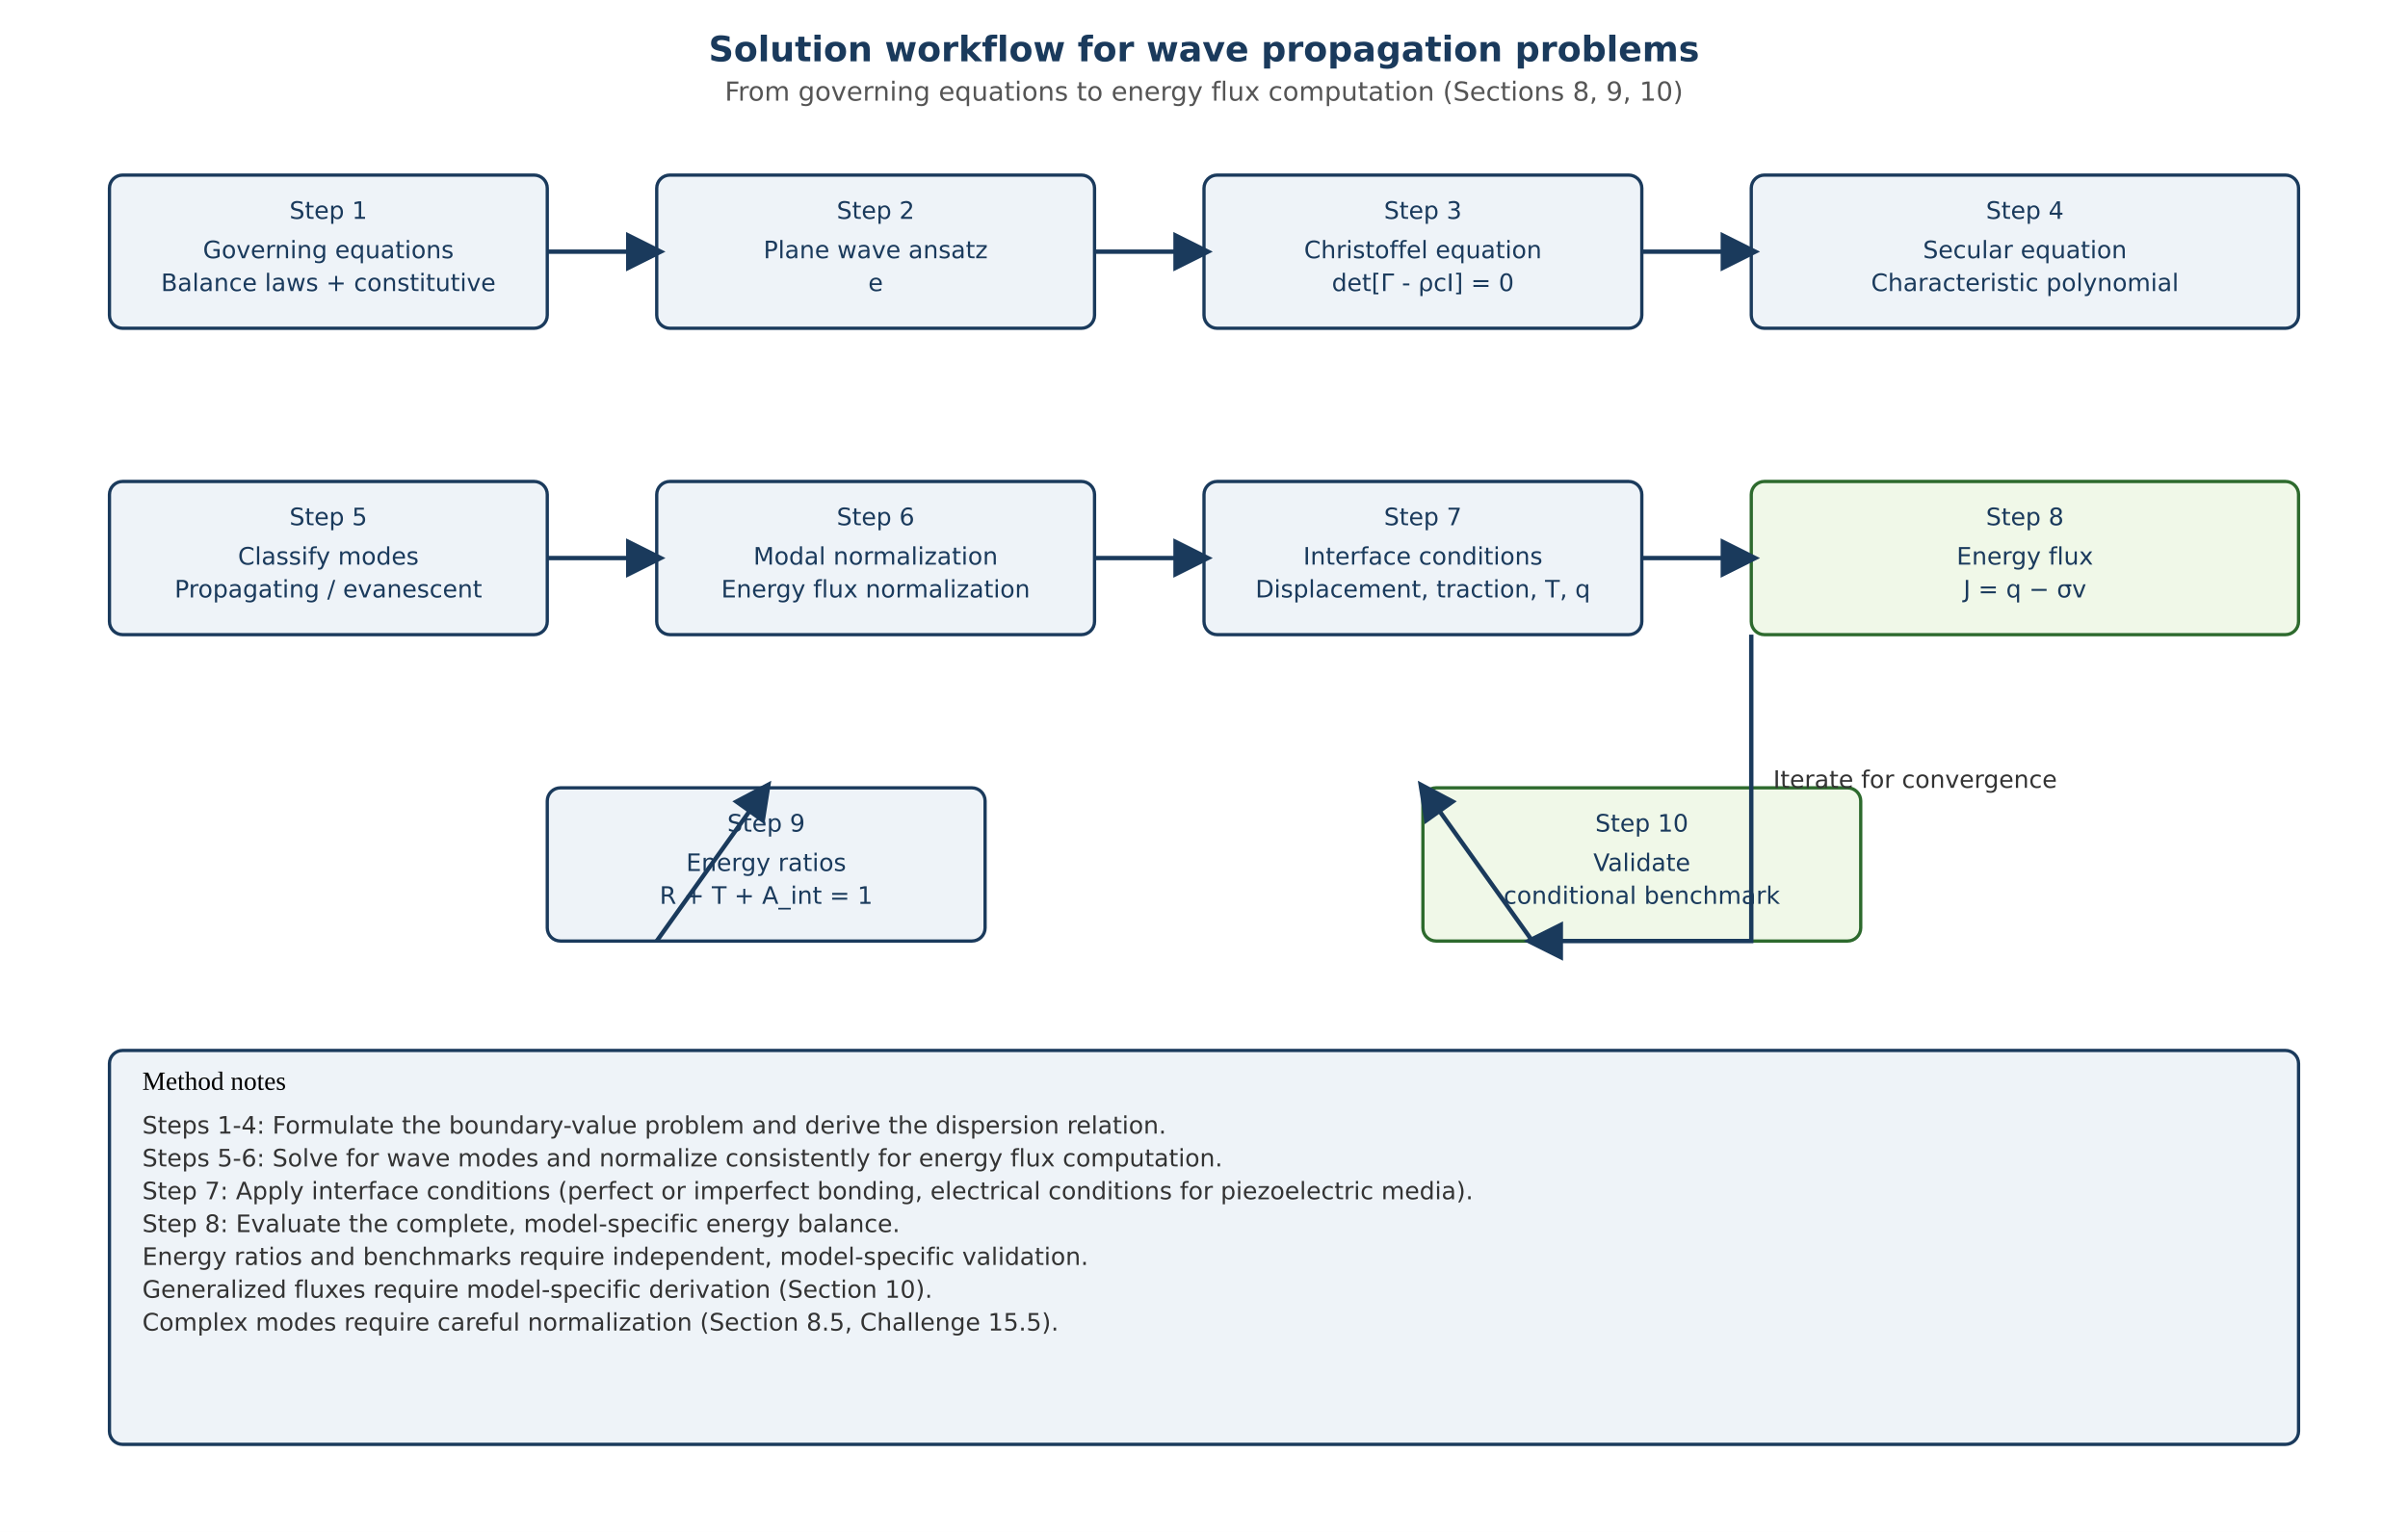
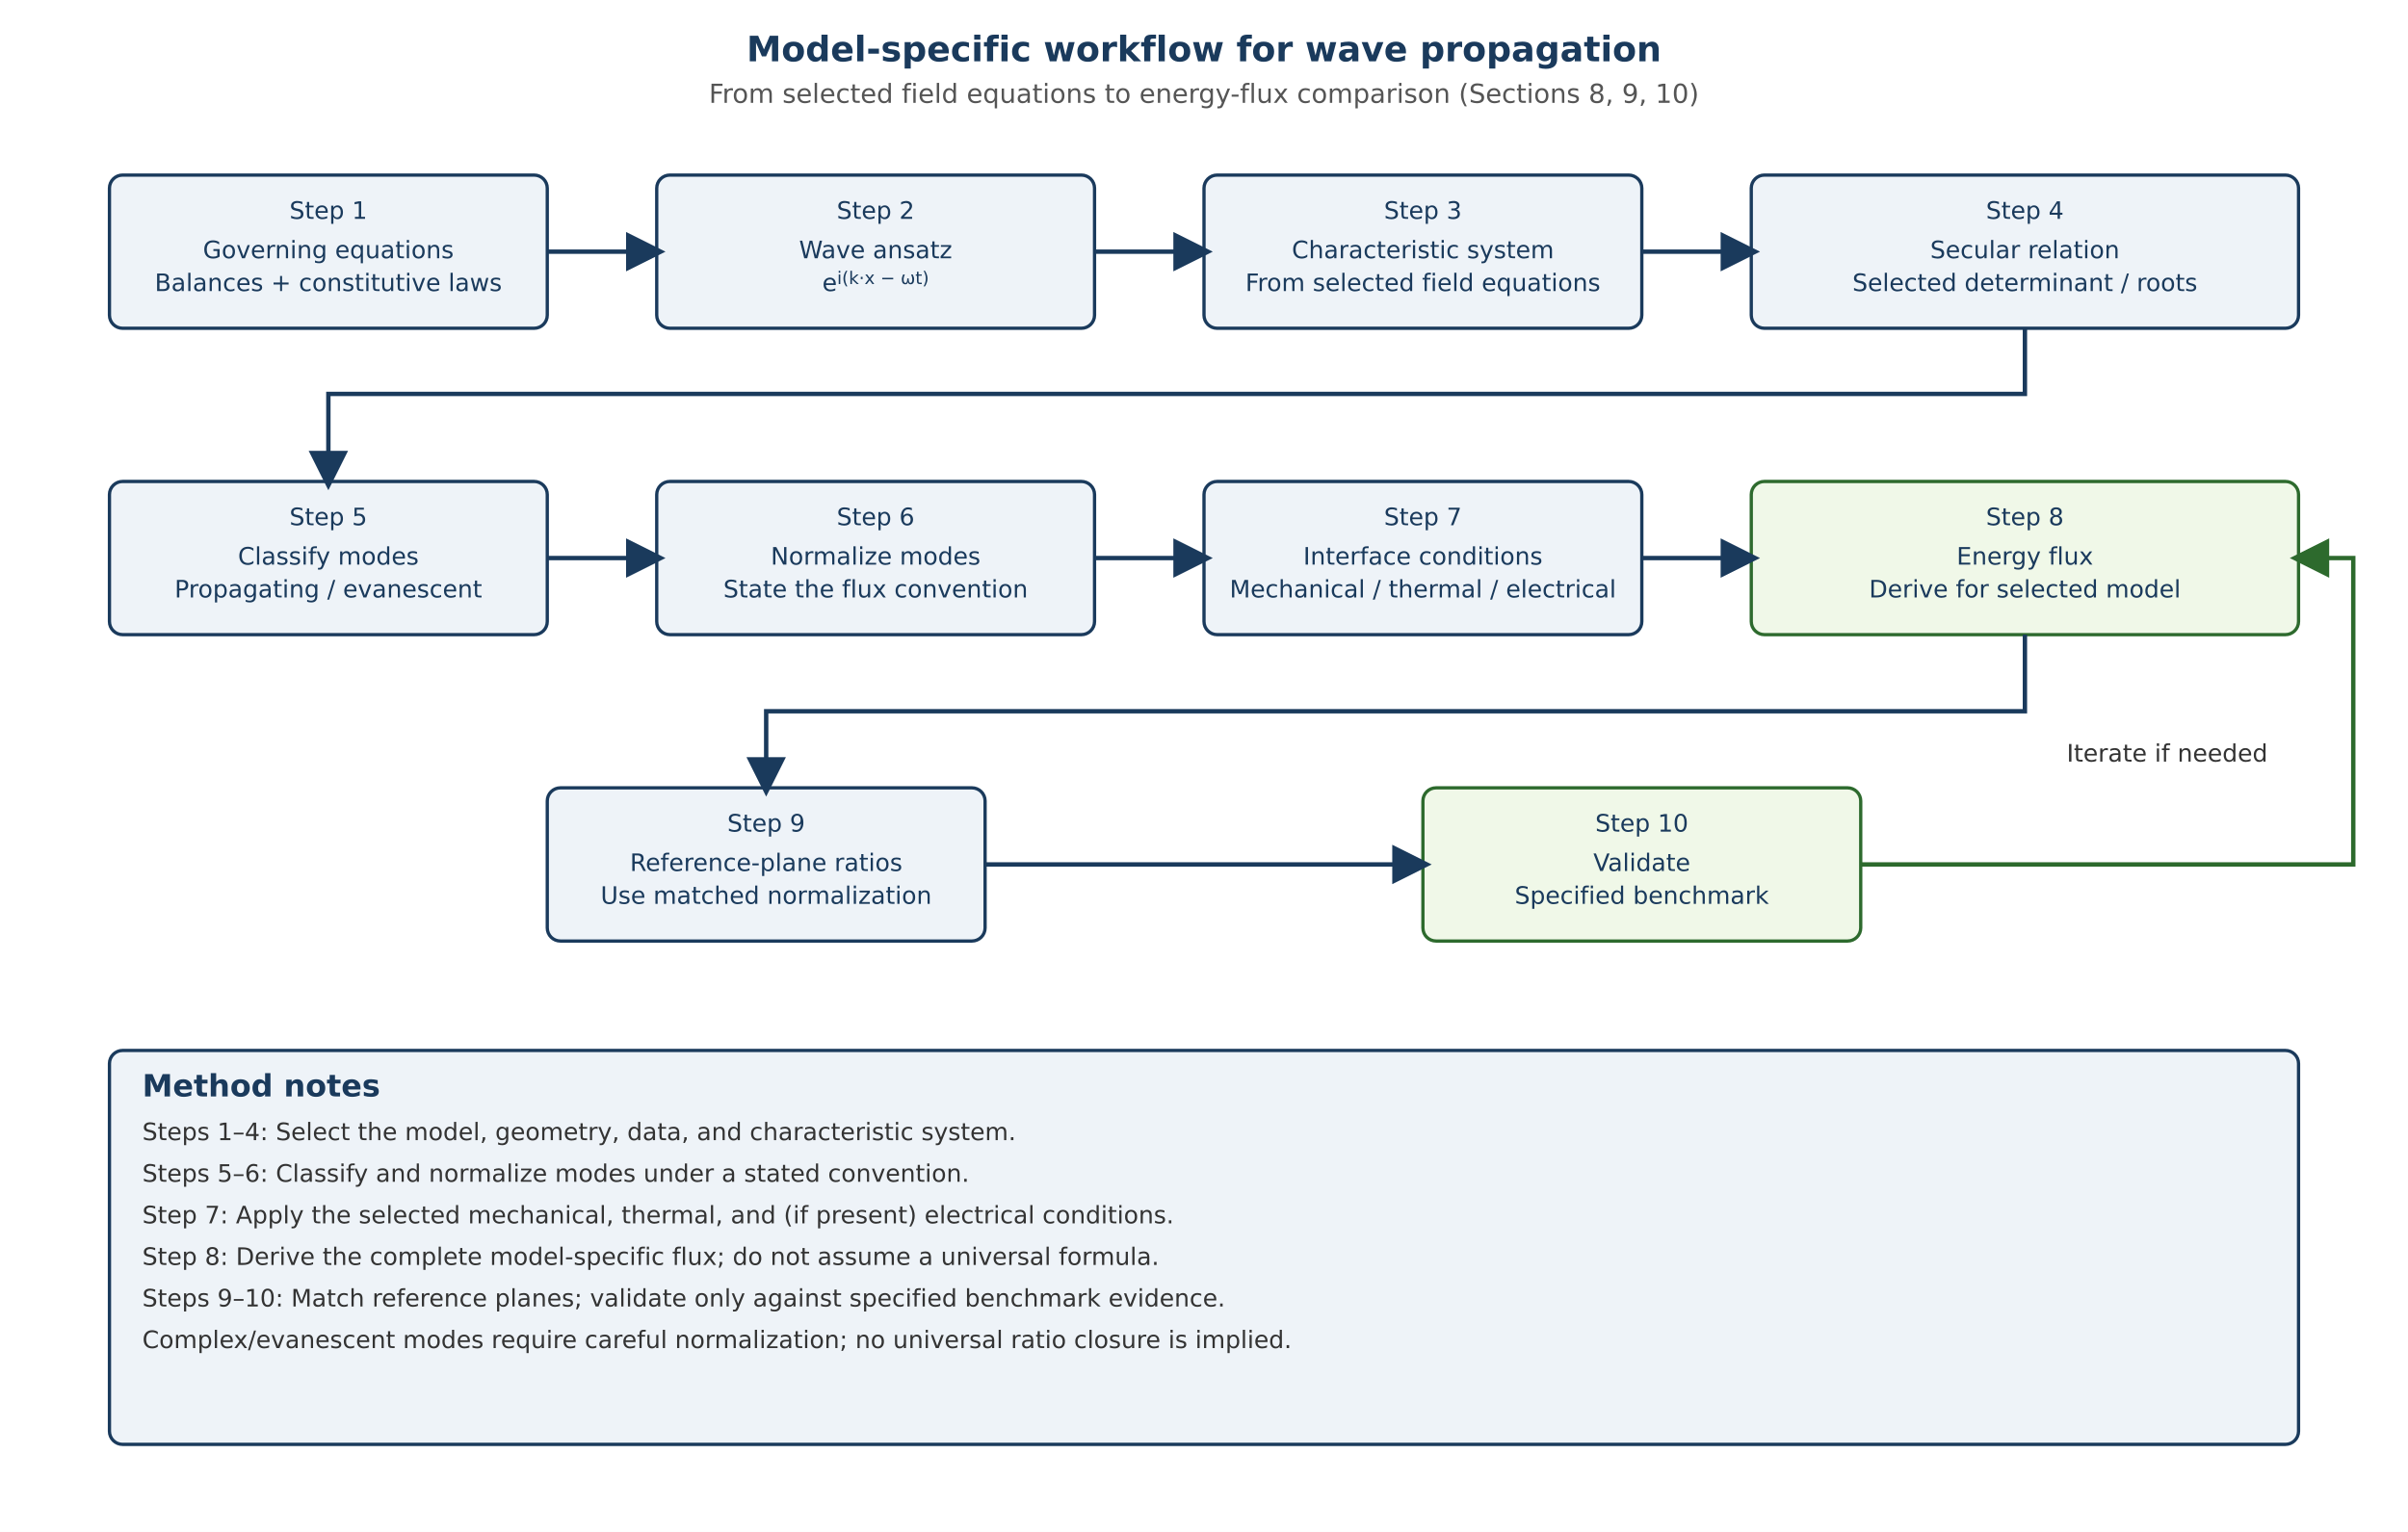
<svg xmlns="http://www.w3.org/2000/svg" width="1100" height="700" viewBox="0 0 1100 700">
  <defs>
    <style>
      .title { font: 700 16px 'DejaVu Sans', sans-serif; fill: #1a3a5c; }
      .subtitle { font: 12px 'DejaVu Sans', sans-serif; fill: #555; }
      .label { font: 11px 'DejaVu Sans', sans-serif; fill: #333; }
+       .box-title { font: 700 14px 'DejaVu Sans', sans-serif; fill: #1a3a5c; }
      .box-text { font: 11px 'DejaVu Sans', sans-serif; fill: #1a3a5c; }
      .box { fill: #eef3f8; stroke: #1a3a5c; stroke-width: 1.5; rx: 6; ry: 6; }
      .box-alt { fill: #f0f8e8; stroke: #2d6a2d; stroke-width: 1.5; rx: 6; ry: 6; }
      .arrow { stroke: #1a3a5c; stroke-width: 2; fill: none; marker-end: url(#arrow-flow); }
      .arrow-alt { stroke: #2d6a2d; stroke-width: 2; fill: none; marker-end: url(#arrow-flow-alt); }
-       .decision { fill: #fdf3e0; stroke: #c07c00; stroke-width: 1.5; rx: 4; ry: 4; }
    </style>
    <marker id="arrow-flow" markerWidth="9" markerHeight="9" refX="7" refY="4.5" orient="auto">
      <polygon points="0,0 9,4.5 0,9" fill="#1a3a5c" />
    </marker>
    <marker id="arrow-flow-alt" markerWidth="9" markerHeight="9" refX="7" refY="4.5" orient="auto">
      <polygon points="0,0 9,4.5 0,9" fill="#2d6a2d" />
    </marker>
  </defs>
  <rect width="1100" height="700" fill="white" />
-   <text x="550" y="28" class="title" text-anchor="middle">Solution workflow for wave propagation problems</text>
-   <text x="550" y="46" class="subtitle" text-anchor="middle">From governing equations to energy flux computation (Sections 8, 9, 10)</text>
-   <rect x="50" y="80" width="200" height="70" class="box" />
+   <text x="550" y="28" class="title" text-anchor="middle">Model-specific workflow for wave propagation</text>
+   <text x="550" y="47" class="subtitle" text-anchor="middle">From selected field equations to energy-flux comparison (Sections 8, 9, 10)</text>
+   <rect id="step-1" x="50" y="80" width="200" height="70" class="box" />
  <text x="150" y="100" class="box-text" text-anchor="middle" font-weight="bold">Step 1</text>
  <text x="150" y="118" class="box-text" text-anchor="middle">Governing equations</text>
-   <text x="150" y="133" class="box-text" text-anchor="middle">Balance laws + constitutive</text>
-   <rect x="300" y="80" width="200" height="70" class="box" />
+   <text x="150" y="133" class="box-text" text-anchor="middle">Balances + constitutive laws</text>
+   <rect id="step-2" x="300" y="80" width="200" height="70" class="box" />
  <text x="400" y="100" class="box-text" text-anchor="middle" font-weight="bold">Step 2</text>
-   <text x="400" y="118" class="box-text" text-anchor="middle">Plane wave ansatz</text>
-   <text x="400" y="133" class="box-text" text-anchor="middle">e<sup>i(k·x - ωt)</sup>
+   <text x="400" y="118" class="box-text" text-anchor="middle">Wave ansatz</text>
+   <text x="400" y="133" class="box-text" text-anchor="middle">e<tspan baseline-shift="super" font-size="8">i(k·x − ωt)</tspan>
  </text>
-   <rect x="550" y="80" width="200" height="70" class="box" />
+   <rect id="step-3" x="550" y="80" width="200" height="70" class="box" />
  <text x="650" y="100" class="box-text" text-anchor="middle" font-weight="bold">Step 3</text>
-   <text x="650" y="118" class="box-text" text-anchor="middle">Christoffel equation</text>
-   <text x="650" y="133" class="box-text" text-anchor="middle">det[Γ - ρc<sup>2</sup>I] = 0</text>
-   <rect x="800" y="80" width="250" height="70" class="box" />
+   <text x="650" y="118" class="box-text" text-anchor="middle">Characteristic system</text>
+   <text x="650" y="133" class="box-text" text-anchor="middle">From selected field equations</text>
+   <rect id="step-4" x="800" y="80" width="250" height="70" class="box" />
  <text x="925" y="100" class="box-text" text-anchor="middle" font-weight="bold">Step 4</text>
-   <text x="925" y="118" class="box-text" text-anchor="middle">Secular equation</text>
-   <text x="925" y="133" class="box-text" text-anchor="middle">Characteristic polynomial</text>
-   <line x1="250" y1="115" x2="300" y2="115" class="arrow" />
-   <line x1="500" y1="115" x2="550" y2="115" class="arrow" />
-   <line x1="750" y1="115" x2="800" y2="115" class="arrow" />
-   <rect x="50" y="220" width="200" height="70" class="box" />
+   <text x="925" y="118" class="box-text" text-anchor="middle">Secular relation</text>
+   <text x="925" y="133" class="box-text" text-anchor="middle">Selected determinant / roots</text>
+   <line id="flow-1-to-2" x1="250" y1="115" x2="300" y2="115" class="arrow" />
+   <line id="flow-2-to-3" x1="500" y1="115" x2="550" y2="115" class="arrow" />
+   <line id="flow-3-to-4" x1="750" y1="115" x2="800" y2="115" class="arrow" />
+   <rect id="step-5" x="50" y="220" width="200" height="70" class="box" />
  <text x="150" y="240" class="box-text" text-anchor="middle" font-weight="bold">Step 5</text>
  <text x="150" y="258" class="box-text" text-anchor="middle">Classify modes</text>
  <text x="150" y="273" class="box-text" text-anchor="middle">Propagating / evanescent</text>
-   <rect x="300" y="220" width="200" height="70" class="box" />
+   <rect id="step-6" x="300" y="220" width="200" height="70" class="box" />
  <text x="400" y="240" class="box-text" text-anchor="middle" font-weight="bold">Step 6</text>
-   <text x="400" y="258" class="box-text" text-anchor="middle">Modal normalization</text>
-   <text x="400" y="273" class="box-text" text-anchor="middle">Energy flux normalization</text>
-   <rect x="550" y="220" width="200" height="70" class="box" />
+   <text x="400" y="258" class="box-text" text-anchor="middle">Normalize modes</text>
+   <text x="400" y="273" class="box-text" text-anchor="middle">State the flux convention</text>
+   <rect id="step-7" x="550" y="220" width="200" height="70" class="box" />
  <text x="650" y="240" class="box-text" text-anchor="middle" font-weight="bold">Step 7</text>
  <text x="650" y="258" class="box-text" text-anchor="middle">Interface conditions</text>
-   <text x="650" y="273" class="box-text" text-anchor="middle">Displacement, traction, T, q</text>
-   <rect x="800" y="220" width="250" height="70" class="box-alt" />
+   <text x="650" y="273" class="box-text" text-anchor="middle">Mechanical / thermal / electrical</text>
+   <rect id="step-8" x="800" y="220" width="250" height="70" class="box-alt" />
  <text x="925" y="240" class="box-text" text-anchor="middle" font-weight="bold">Step 8</text>
  <text x="925" y="258" class="box-text" text-anchor="middle">Energy flux</text>
-   <text x="925" y="273" class="box-text" text-anchor="middle">J<sub>j</sub> = q<sub>j</sub> − σ<sub>ji</sub>v<sub>i</sub>
-   </text>
-   <line x1="250" y1="255" x2="300" y2="255" class="arrow" />
-   <line x1="500" y1="255" x2="550" y2="255" class="arrow" />
-   <line x1="750" y1="255" x2="800" y2="255" class="arrow" />
-   <rect x="250" y="360" width="200" height="70" class="box" />
+   <text x="925" y="273" class="box-text" text-anchor="middle">Derive for selected model</text>
+   <line id="flow-5-to-6" x1="250" y1="255" x2="300" y2="255" class="arrow" />
+   <line id="flow-6-to-7" x1="500" y1="255" x2="550" y2="255" class="arrow" />
+   <line id="flow-7-to-8" x1="750" y1="255" x2="800" y2="255" class="arrow" />
+   <rect id="step-9" x="250" y="360" width="200" height="70" class="box" />
  <text x="350" y="380" class="box-text" text-anchor="middle" font-weight="bold">Step 9</text>
-   <text x="350" y="398" class="box-text" text-anchor="middle">Energy ratios</text>
-   <text x="350" y="413" class="box-text" text-anchor="middle">R + T + A_int = 1</text>
-   <rect x="650" y="360" width="200" height="70" class="box-alt" />
+   <text x="350" y="398" class="box-text" text-anchor="middle">Reference-plane ratios</text>
+   <text x="350" y="413" class="box-text" text-anchor="middle">Use matched normalization</text>
+   <rect id="step-10" x="650" y="360" width="200" height="70" class="box-alt" />
  <text x="750" y="380" class="box-text" text-anchor="middle" font-weight="bold">Step 10</text>
  <text x="750" y="398" class="box-text" text-anchor="middle">Validate</text>
-   <text x="750" y="413" class="box-text" text-anchor="middle">conditional benchmark</text>
-   <line x1="300" y1="430" x2="350" y2="360" class="arrow" />
-   <line x1="700" y1="430" x2="650" y2="360" class="arrow" />
-   <path d="M 800 290 L 800 430 L 700 430" class="arrow" />
-   <text x="810" y="360" class="label" font-size="10" fill="#2d6a2d">Iterate for convergence</text>
-   <rect x="50" y="480" width="1000" height="180" class="box" />
-   <text x="65" y="498" class="box-title">Method notes</text>
-   <text x="65" y="518" class="label" font-size="10">Steps 1-4: Formulate the boundary-value problem and derive the dispersion relation.</text>
-   <text x="65" y="533" class="label" font-size="10">Steps 5-6: Solve for wave modes and normalize consistently for energy flux computation.</text>
-   <text x="65" y="548" class="label" font-size="10">Step 7: Apply interface conditions (perfect or imperfect bonding, electrical conditions for piezoelectric media).</text>
-   <text x="65" y="563" class="label" font-size="10">Step 8: Evaluate the complete, model-specific energy balance.</text>
-   <text x="65" y="578" class="label" font-size="10">Energy ratios and benchmarks require independent, model-specific validation.</text>
-   <text x="65" y="593" class="label" font-size="10">Generalized fluxes require model-specific derivation (Section 10).</text>
-   <text x="65" y="608" class="label" font-size="10">Complex modes require careful normalization (Section 8.5, Challenge 15.5).</text>
+   <text x="750" y="413" class="box-text" text-anchor="middle">Specified benchmark</text>
+   <path id="flow-4-to-5" d="M 925 150 L 925 180 L 150 180 L 150 220" class="arrow" />
+   <path id="flow-8-to-9" d="M 925 290 L 925 325 L 350 325 L 350 360" class="arrow" />
+   <line id="flow-9-to-10" x1="450" y1="395" x2="650" y2="395" class="arrow" />
+   <path id="feedback-10-to-8" d="M 850 395 L 1075 395 L 1075 255 L 1050 255" class="arrow-alt" />
+   <text x="990" y="348" class="label" text-anchor="middle">Iterate if needed</text>
+   <rect id="method-notes" x="50" y="480" width="1000" height="180" class="box" />
+   <text x="65" y="501" class="box-title">Method notes</text>
+   <text x="65" y="521" class="label">Steps 1–4: Select the model, geometry, data, and characteristic system.</text>
+   <text x="65" y="540" class="label">Steps 5–6: Classify and normalize modes under a stated convention.</text>
+   <text x="65" y="559" class="label">Step 7: Apply the selected mechanical, thermal, and (if present) electrical conditions.</text>
+   <text x="65" y="578" class="label">Step 8: Derive the complete model-specific flux; do not assume a universal formula.</text>
+   <text x="65" y="597" class="label">Steps 9–10: Match reference planes; validate only against specified benchmark evidence.</text>
+   <text x="65" y="616" class="label">Complex/evanescent modes require careful normalization; no universal ratio closure is implied.</text>
</svg>
